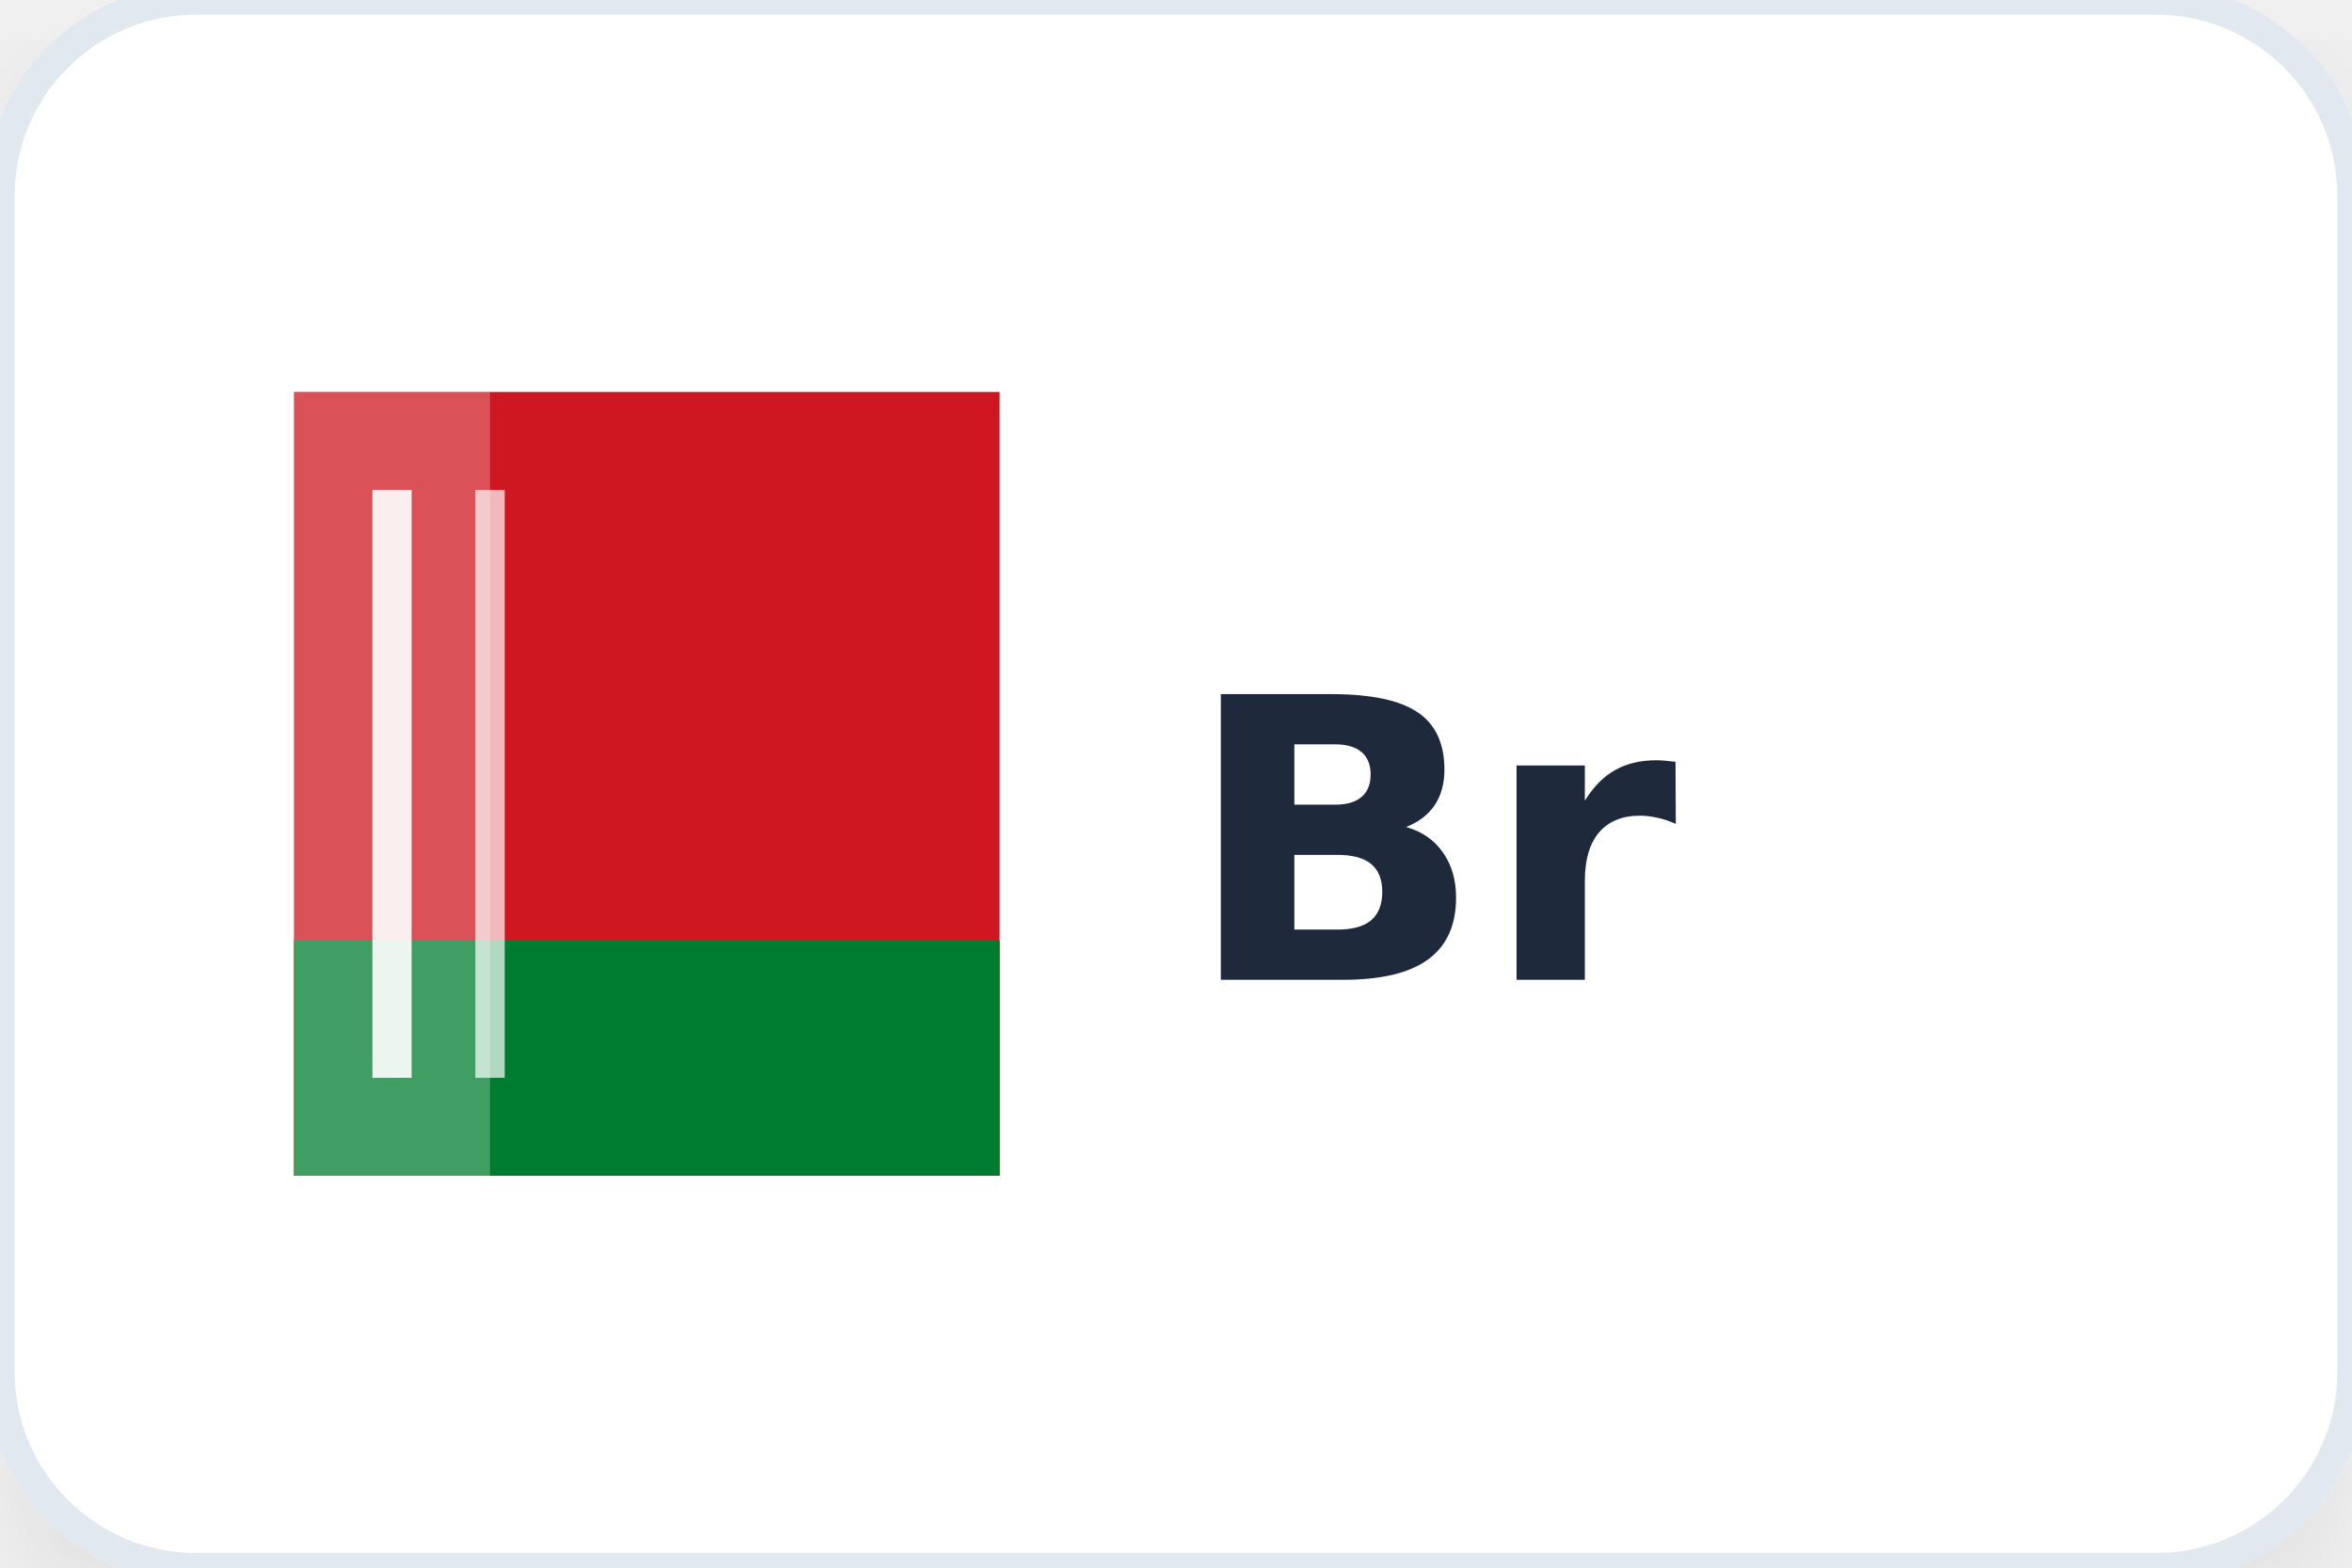
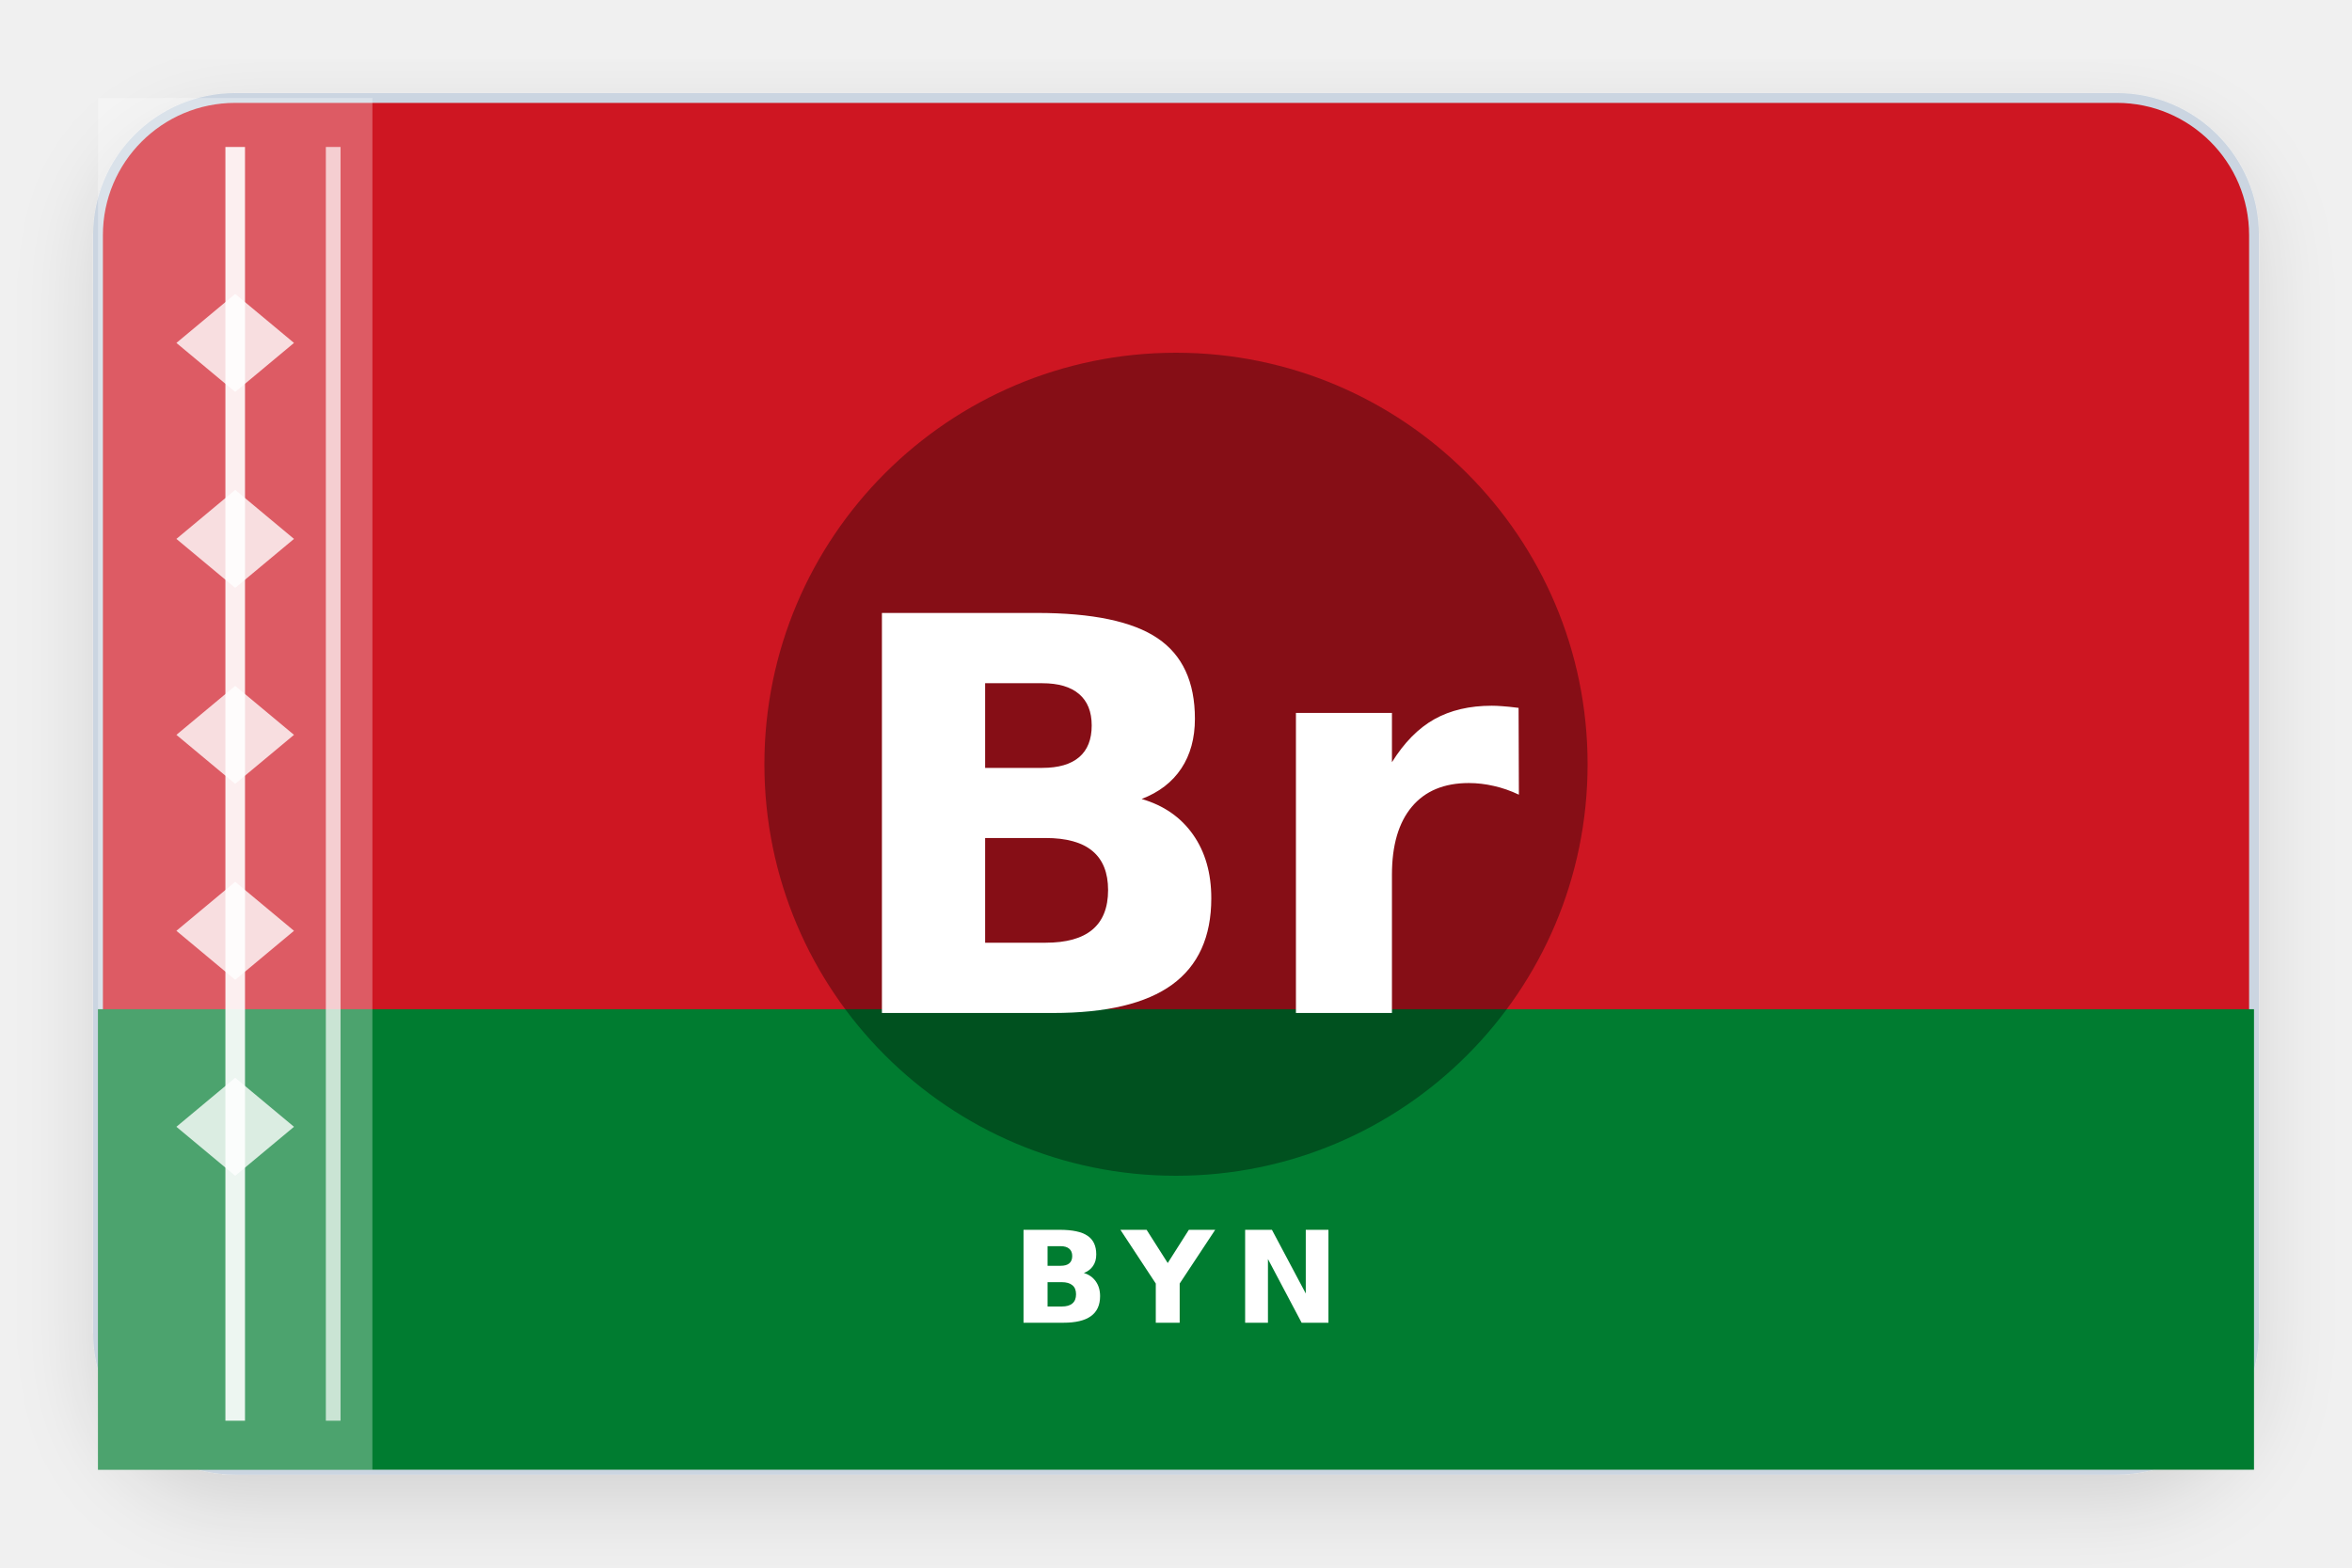
- <svg xmlns="http://www.w3.org/2000/svg" viewBox="0 0 120 80" width="120" height="80">
+ <svg xmlns="http://www.w3.org/2000/svg" viewBox="0 0 240 160" width="240" height="160">
  <defs>
    <filter id="shadow" x="-5%" y="-5%" width="120%" height="120%">
-       <feDropShadow dx="0" dy="2" stdDeviation="3" flood-opacity="0.08" />
+       <feDropShadow dx="0" dy="3" stdDeviation="4" flood-color="#000" flood-opacity="0.12" />
    </filter>
    <style>
-       .card { fill:#fff; stroke:#e2e8f0; stroke-width:1.5; rx:10; }
-       .symbol { font-family:'DejaVu Sans',Arial,sans-serif; font-size:20px; font-weight:bold; fill:#1e293b; text-anchor:middle; }
+       .label { font-family: 'DejaVu Sans', Arial, sans-serif; font-size: 13px; font-weight: 600; fill: #ffffff; text-anchor: middle; letter-spacing: 2px; }
+       .dark-circle { fill: #000000; fill-opacity: 0.35; }
+       .currency { font-family: 'DejaVu Sans', 'Segoe UI', Arial, sans-serif; font-size: 56px; font-weight: 900; fill: #ffffff; text-anchor: middle; dominant-baseline: central; }
    </style>
  </defs>
-   <rect width="120" height="80" rx="10" class="card" filter="url(#shadow)" />
-   <rect x="15" y="20" width="36" height="40" fill="#CE1720" />
-   <rect x="15" y="48" width="36" height="12" fill="#007C30" />
-   <rect x="15" y="20" width="10" height="40" fill="#fff" opacity="0.25" />
-   <line x1="20" y1="25" x2="20" y2="55" stroke="#fff" stroke-width="2" opacity="0.9" />
-   <line x1="25" y1="25" x2="25" y2="55" stroke="#fff" stroke-width="1.5" opacity="0.7" />
-   <text x="73" y="50" class="symbol">Br</text>
+   <rect x="10" y="10" width="220" height="140" rx="14" fill="#CE1720" stroke="#cbd5e1" stroke-width="1" filter="url(#shadow)" />
+   <rect x="10" y="103" width="220" height="47" fill="#007C30" />
+   <rect x="10" y="10" width="28" height="140" fill="#ffffff" fill-opacity="0.3" />
+   <line x1="24" y1="15" x2="24" y2="145" stroke="#ffffff" stroke-width="2" opacity="0.9" />
+   <line x1="34" y1="15" x2="34" y2="145" stroke="#ffffff" stroke-width="1.5" opacity="0.7" />
+   <polygon points="24,30 30,35 24,40 18,35" fill="#ffffff" opacity="0.8" />
+   <polygon points="24,50 30,55 24,60 18,55" fill="#ffffff" opacity="0.8" />
+   <polygon points="24,70 30,75 24,80 18,75" fill="#ffffff" opacity="0.8" />
+   <polygon points="24,90 30,95 24,100 18,95" fill="#ffffff" opacity="0.8" />
+   <polygon points="24,110 30,115 24,120 18,115" fill="#ffffff" opacity="0.8" />
+   <circle cx="120" cy="78" r="42" class="dark-circle" />
+   <text x="120" y="84" class="currency">Br</text>
+   <text x="120" y="135" class="label">BYN</text>
</svg>
